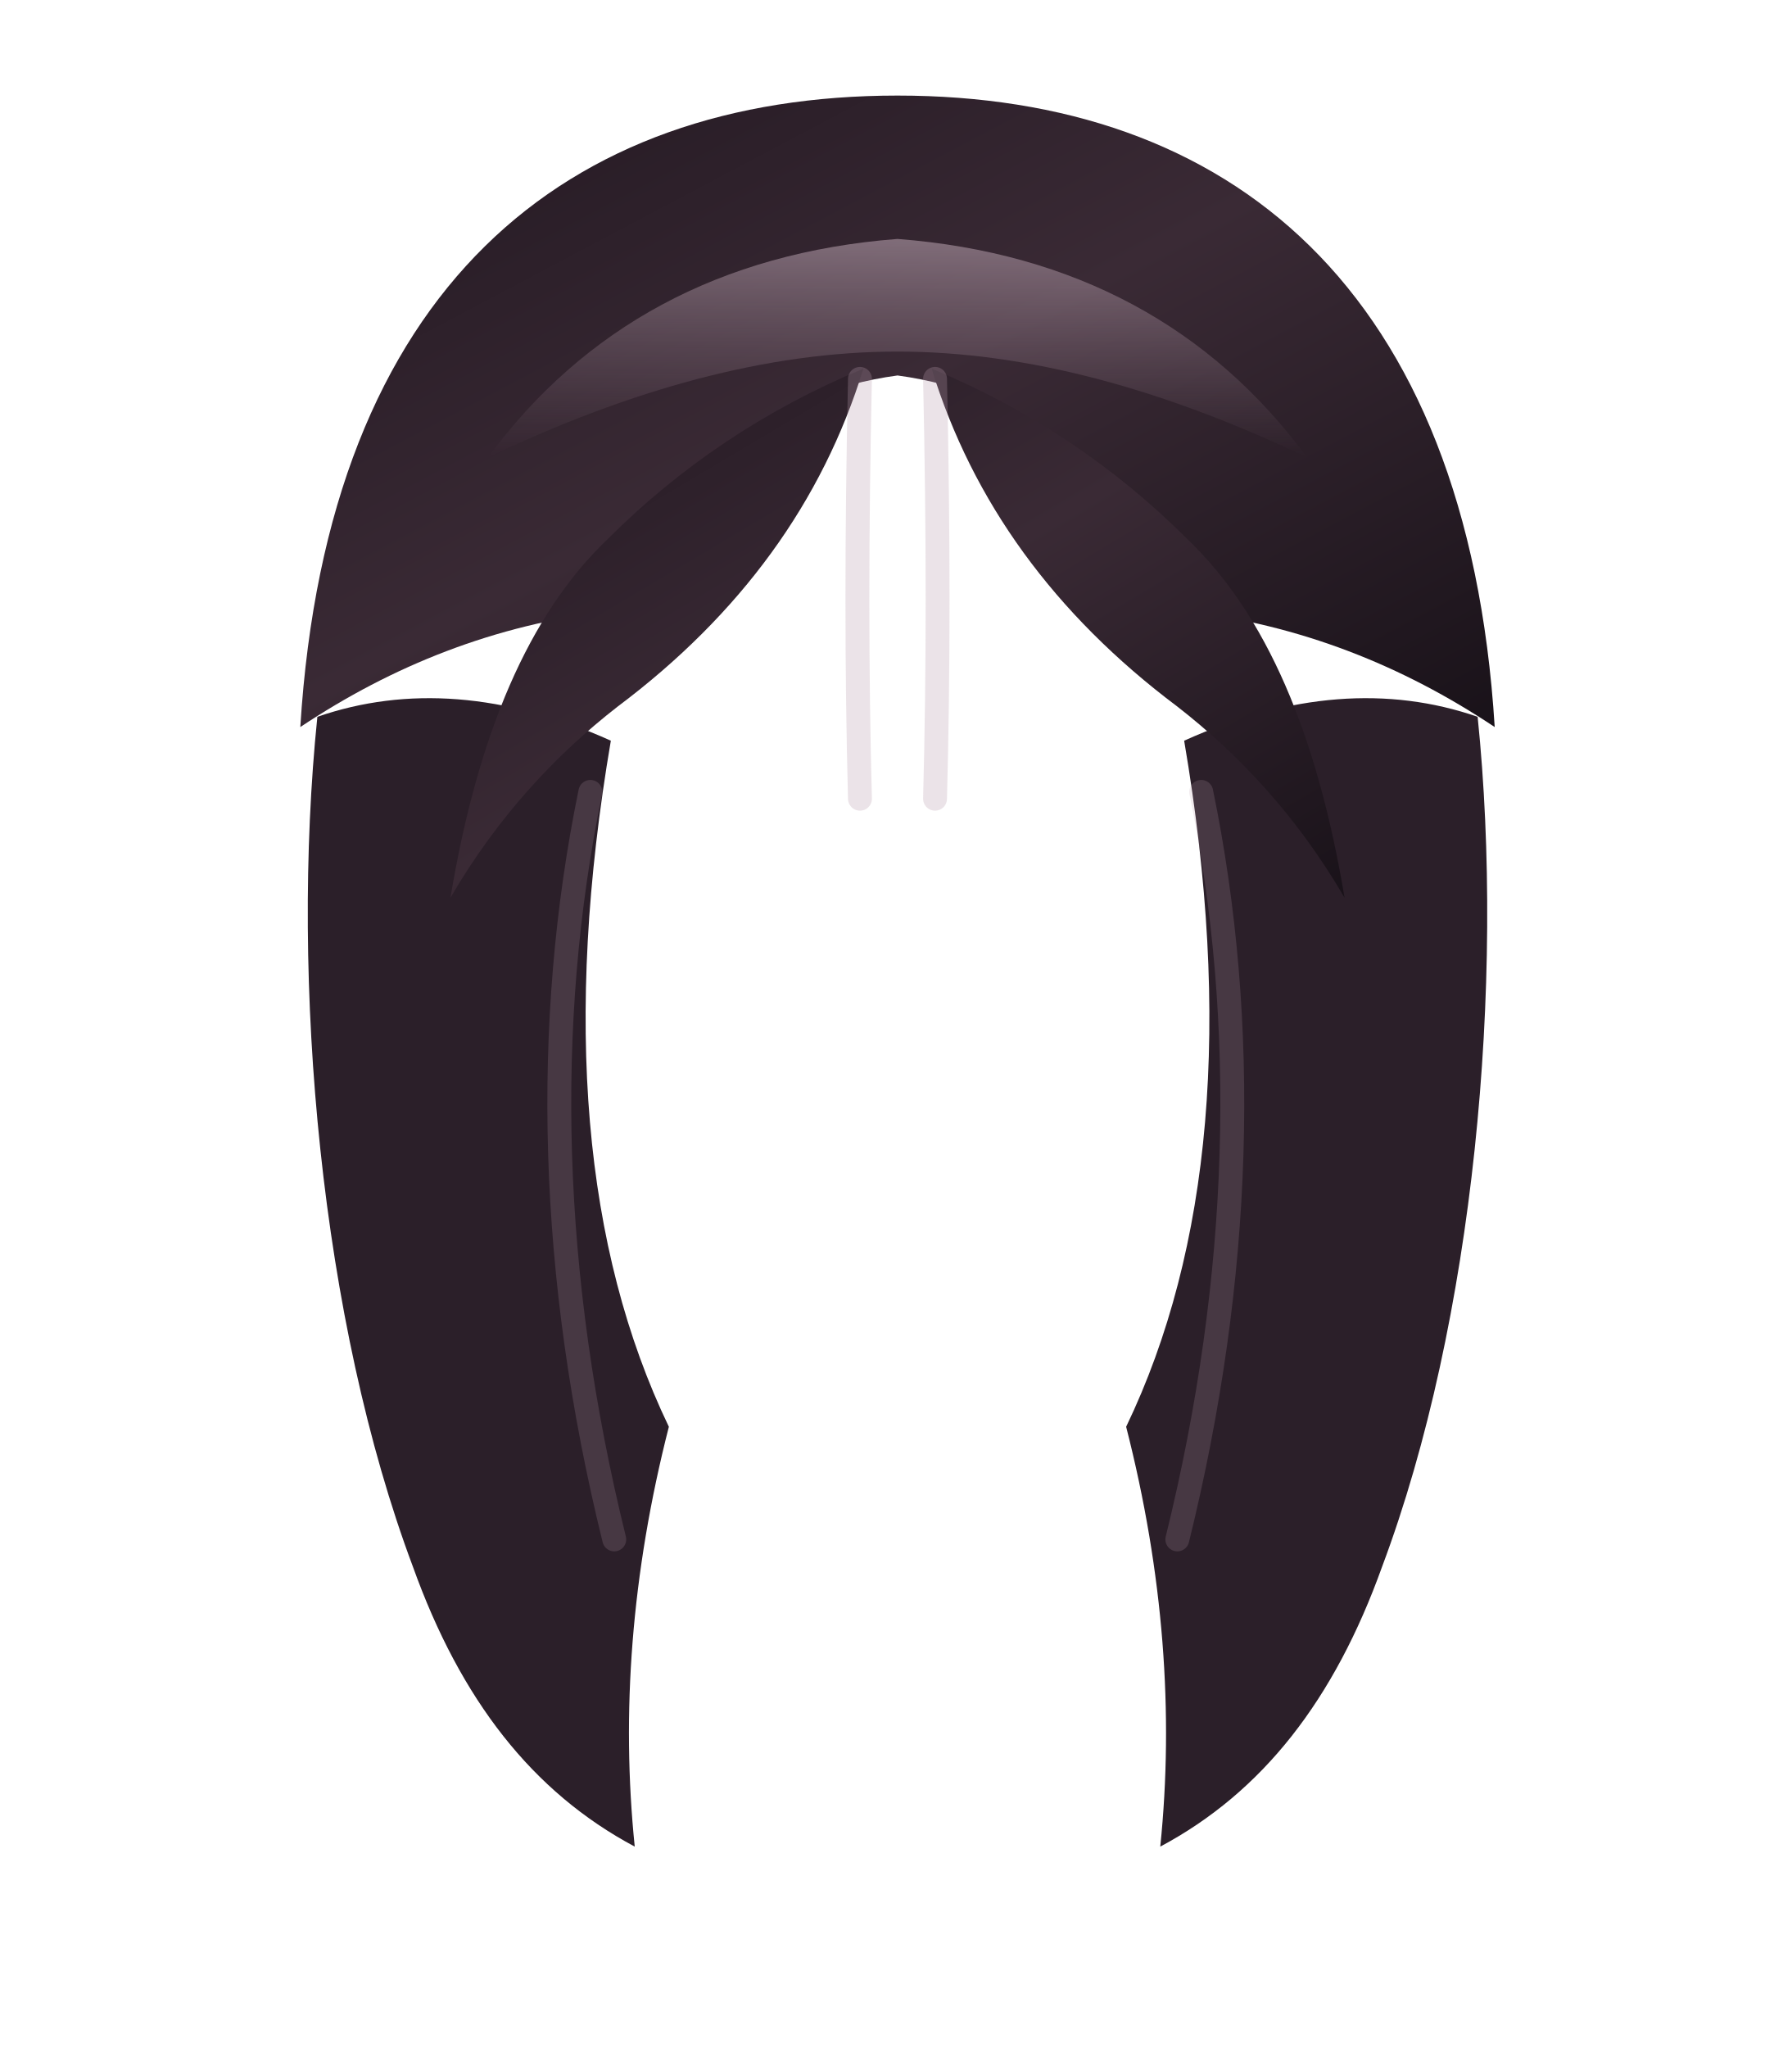
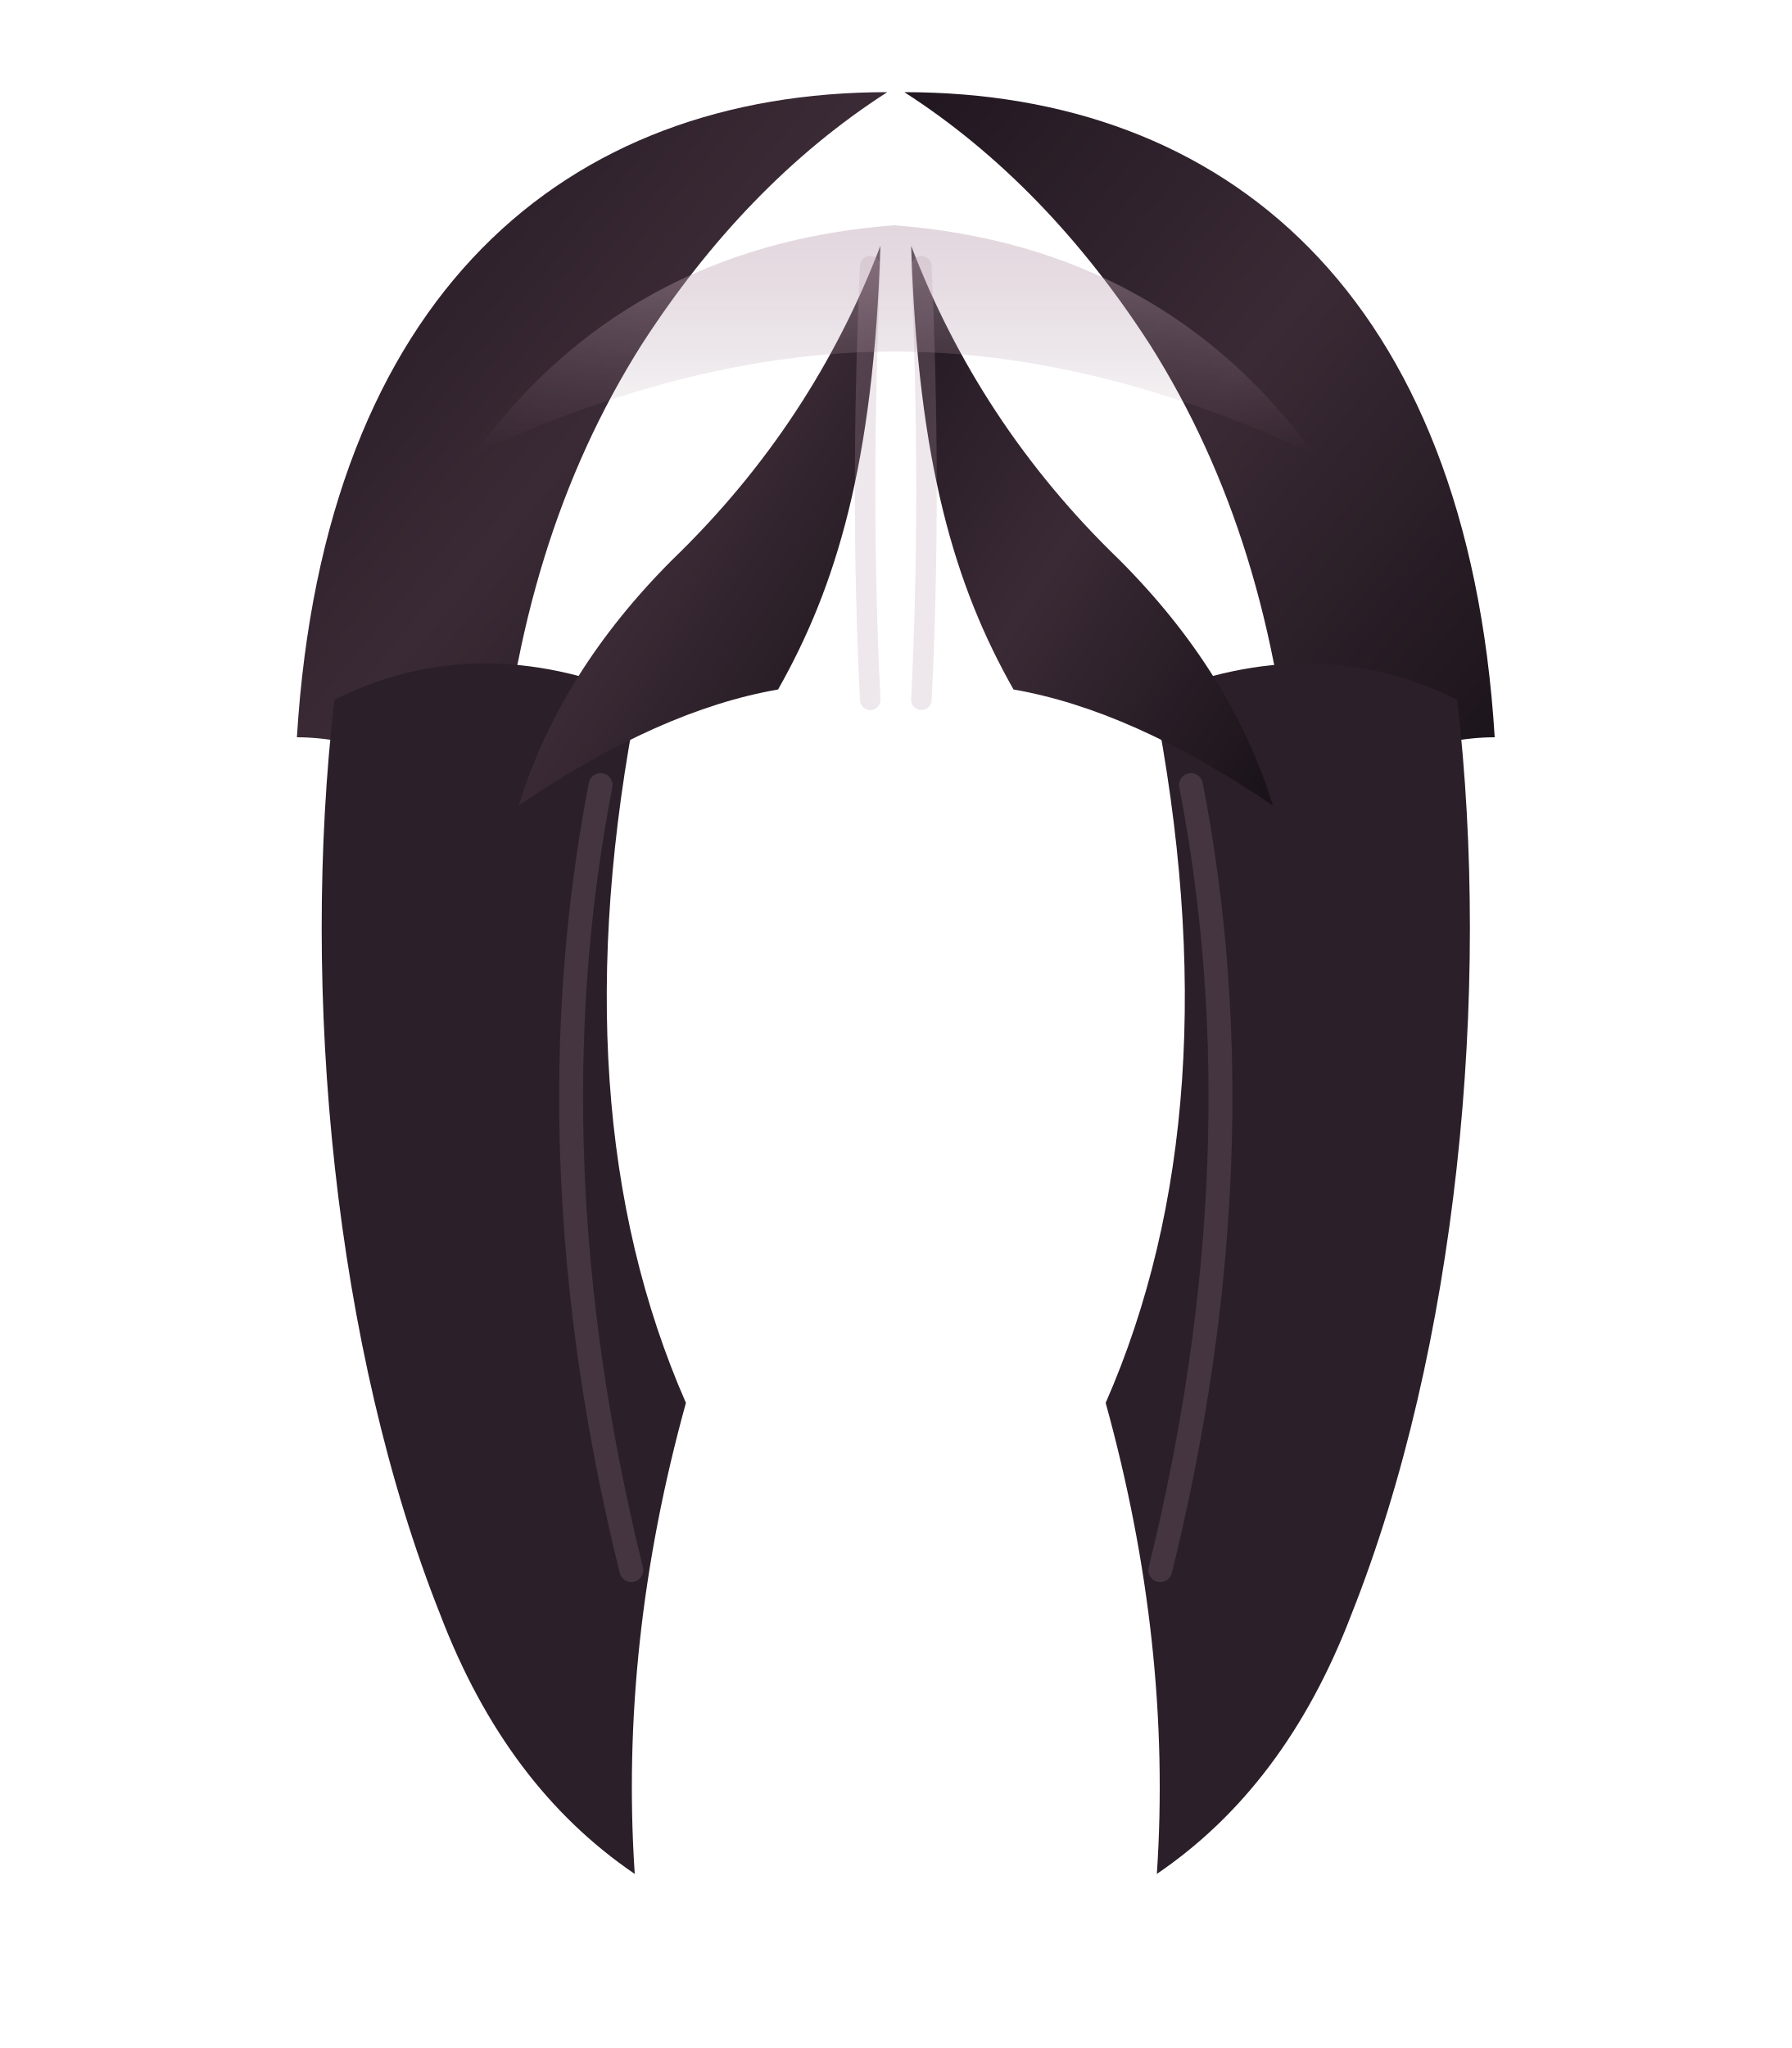
<svg xmlns="http://www.w3.org/2000/svg" viewBox="0 0 525 600">
  <defs>
    <linearGradient id="hair" x1="0" y1="0" x2="1" y2="1">
      <stop offset="0" stop-color="#211720" />
      <stop offset="0.48" stop-color="#3a2a35" />
      <stop offset="1" stop-color="#191219" />
    </linearGradient>
    <linearGradient id="shine" x1="0" y1="0" x2="0" y2="1">
-       <stop offset="0" stop-color="#c7afbd" stop-opacity=".52" />
+       <stop offset="0" stop-color="#c7afbd" stop-opacity=".5" />
      <stop offset="1" stop-color="#9a7f8f" stop-opacity="0" />
    </linearGradient>
  </defs>
-   <path d="M88 213C96 84 166 28 263 28s167 56 175 185c-27-18-57-30-91-34-20-42-47-64-84-69-37 5-64 27-84 69-34 4-64 16-91 34Z" fill="url(#hair)" />
-   <path d="M93 210c-8 78 1 177 28 249 14 39 35 66 65 82-4-39-1-80 10-123-25-52-31-119-17-201-31-14-60-16-86-7Zm340 0c8 78-1 177-28 249-14 39-35 66-65 82 4-39 1-80-10-123 25-52 31-119 17-201 31-14 60-16 86-7Z" fill="#2b1f29" />
-   <path d="M143 134c28-38 68-60 120-64 52 4 92 26 120 64-42-20-82-31-120-31s-78 11-120 31Z" fill="url(#shine)" />
-   <path d="M253 108c-12 39-36 72-72 99-18 14-35 32-49 56 8-48 23-83 46-105 21-21 46-38 75-50Zm20 0c12 39 36 72 72 99 18 14 35 32 49 56-8-48-23-83-46-105-21-21-46-38-75-50Z" fill="url(#hair)" />
-   <path d="M252 111c-1 45-1 86 0 123m22-123c1 45 1 86 0 123" fill="none" stroke="#b89cab" stroke-width="7" stroke-linecap="round" opacity=".28" />
-   <path d="M173 232c-14 68-12 142 7 219m172-219c14 68 12 142-7 219" fill="none" stroke="#b79aaa" stroke-width="7" stroke-linecap="round" opacity=".2" />
+   <path d="M87 216C95 86 166 27 260 27c-28 18-52 43-72 74-24 38-38 83-42 136-22-14-42-21-59-21Z" fill="url(#hair)" />
+   <path d="M438 216C430 86 359 27 265 27c28 18 52 43 72 74 24 38 38 83 42 136 22-14 42-21 59-21Z" fill="url(#hair)" />
+   <path d="M98 205c-10 86 0 190 31 268 13 34 32 59 57 76-3-45 2-91 15-138-25-57-30-126-14-207-31-13-61-13-89 1Z" fill="#2b1f29" />
+   <path d="M427 205c10 86 0 190-31 268-13 34-32 59-57 76 3-45-2-91-15-138 25-57 30-126 14-207 31-13 61-13 89 1Z" fill="#2b1f29" />
+   <path d="M258 72c-13 34-33 65-61 92-22 22-37 46-45 72 28-19 53-30 76-34 17-30 28-66 30-130Z" fill="url(#hair)" />
+   <path d="M267 72c13 34 33 65 61 92 22 22 37 46 45 72-28-19-53-30-76-34-17-30-28-66-30-130Z" fill="url(#hair)" />
+   <path d="M139 133c29-40 70-63 123-67 53 4 94 27 123 67-43-20-84-30-123-30s-80 10-123 30Z" fill="url(#shine)" />
+   <path d="M255 78c-2 45-2 87 0 127m15-127c2 45 2 87 0 127" fill="none" stroke="#b89cab" stroke-width="6" stroke-linecap="round" opacity=".24" />
+   <path d="M176 230c-14 72-11 149 9 230m164-230c14 72 11 149-9 230" fill="none" stroke="#b79aaa" stroke-width="7" stroke-linecap="round" opacity=".18" />
</svg>
